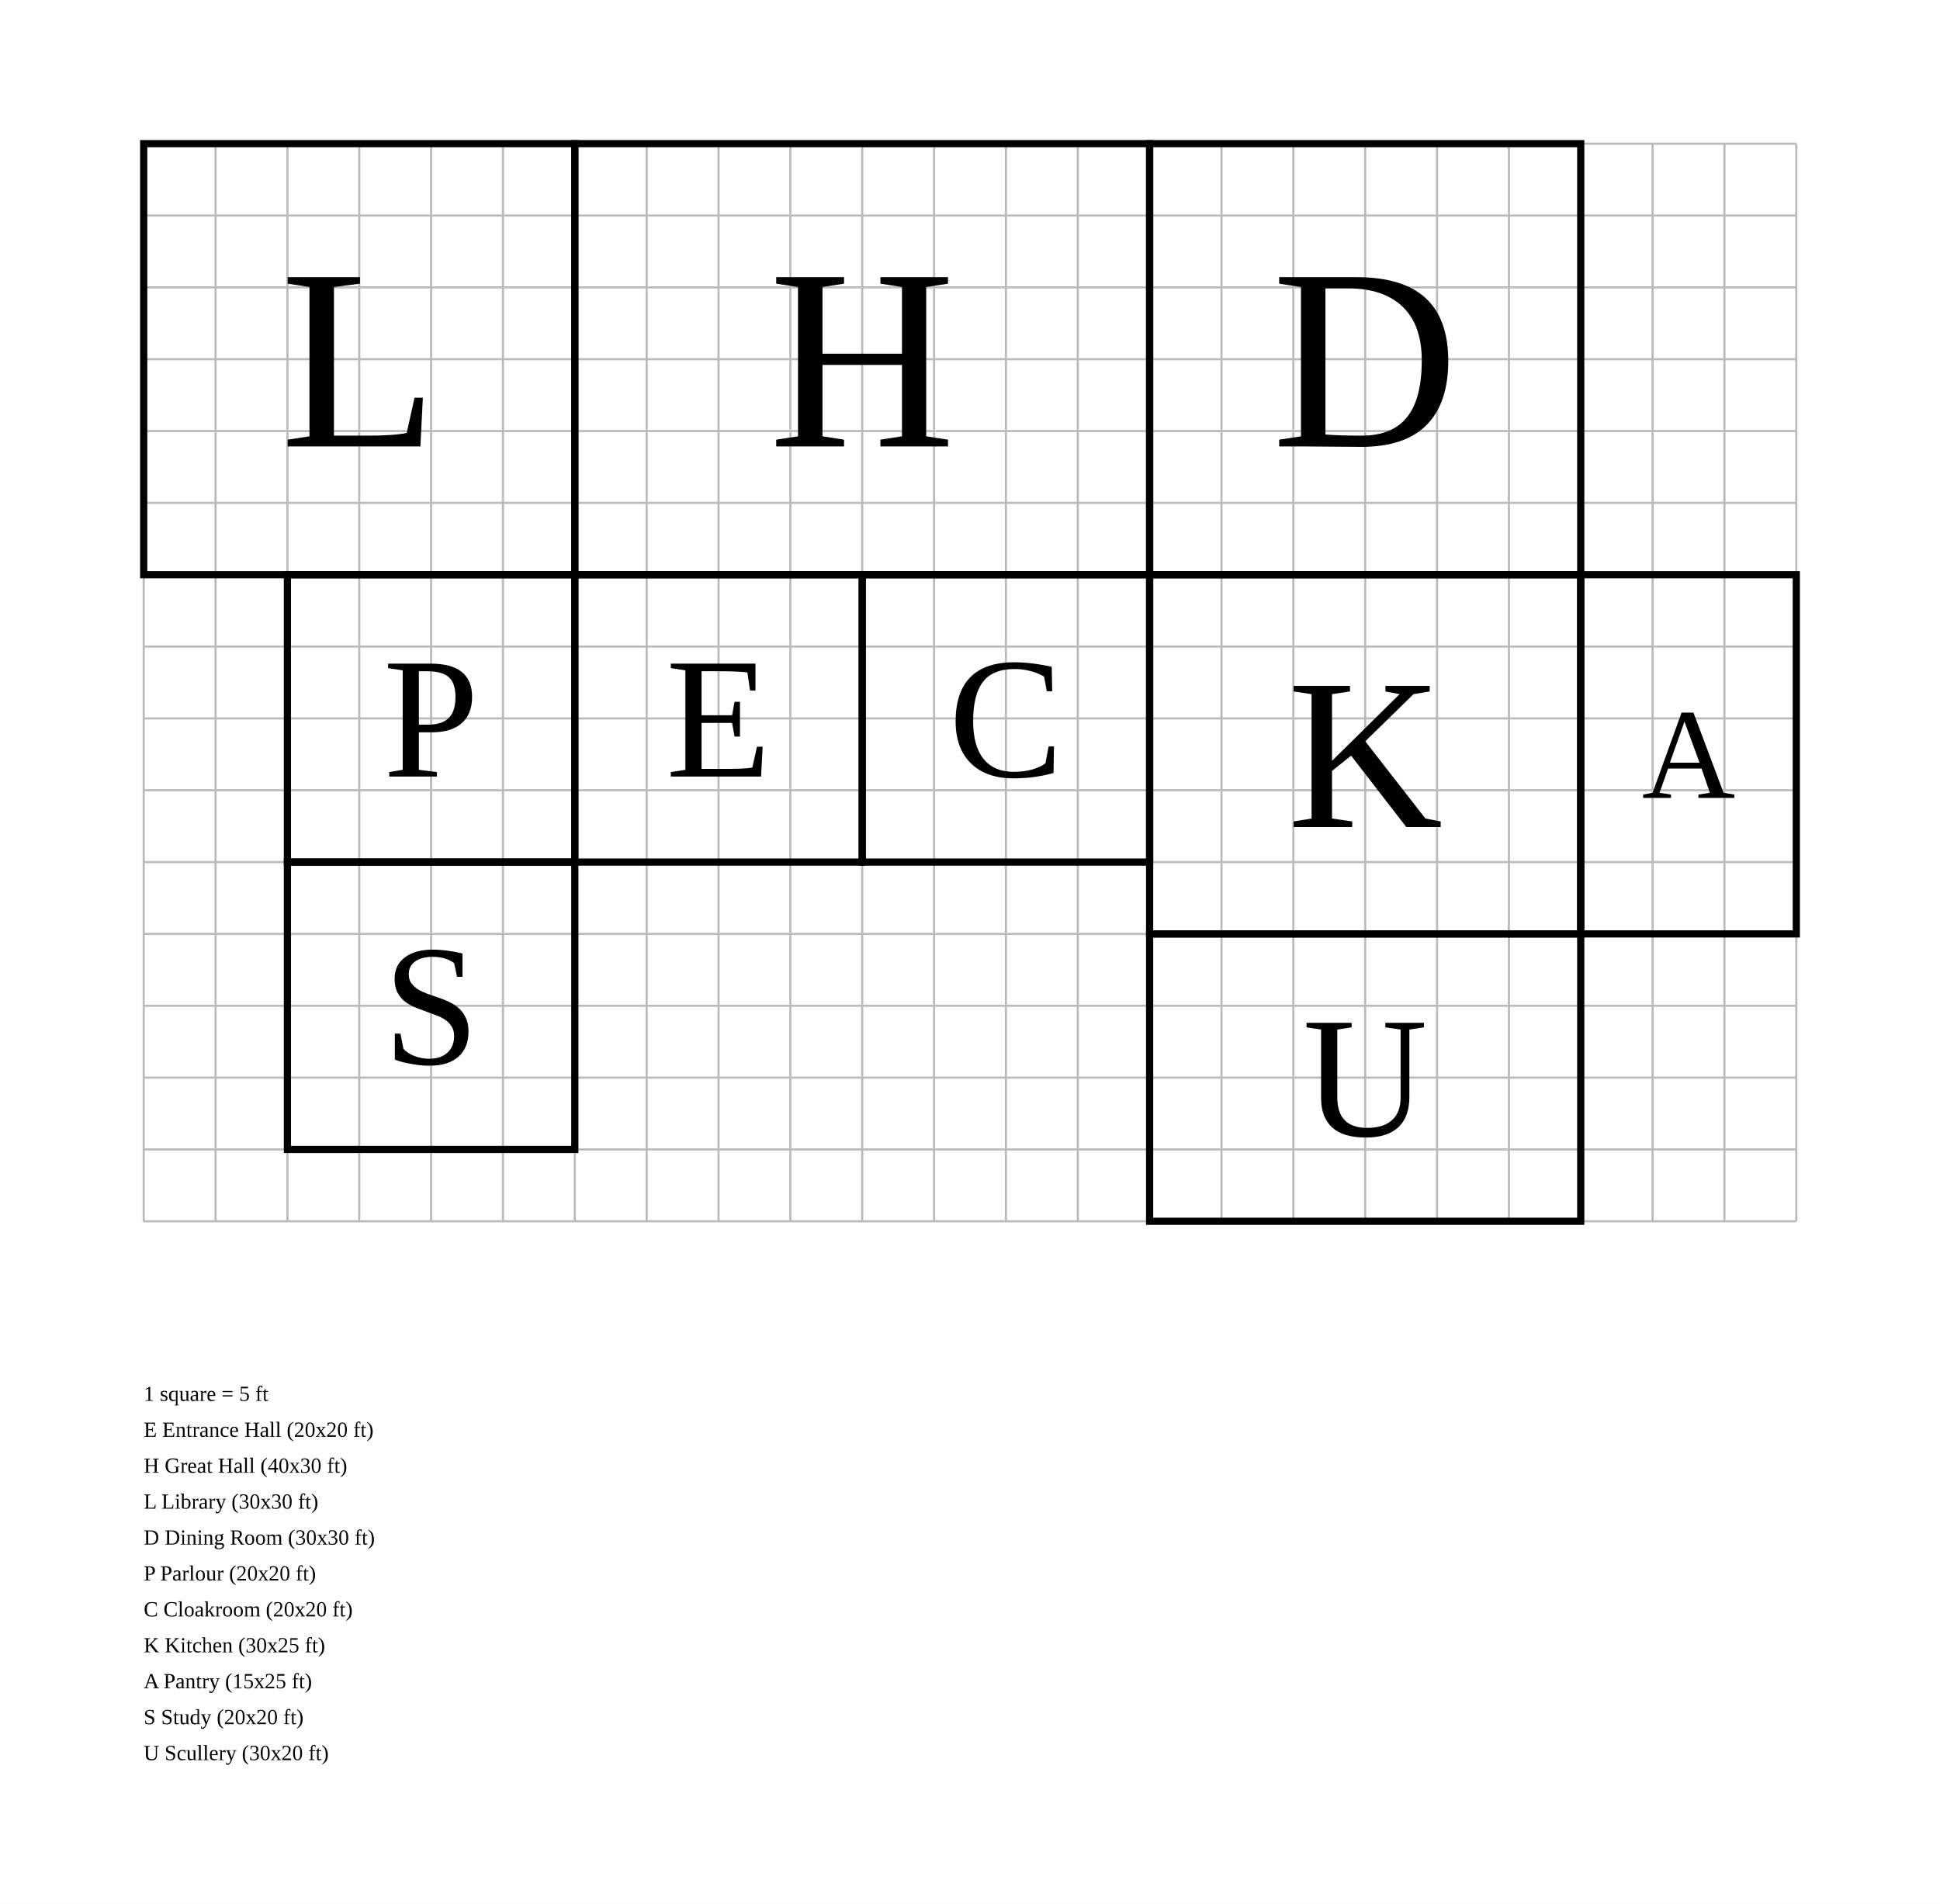
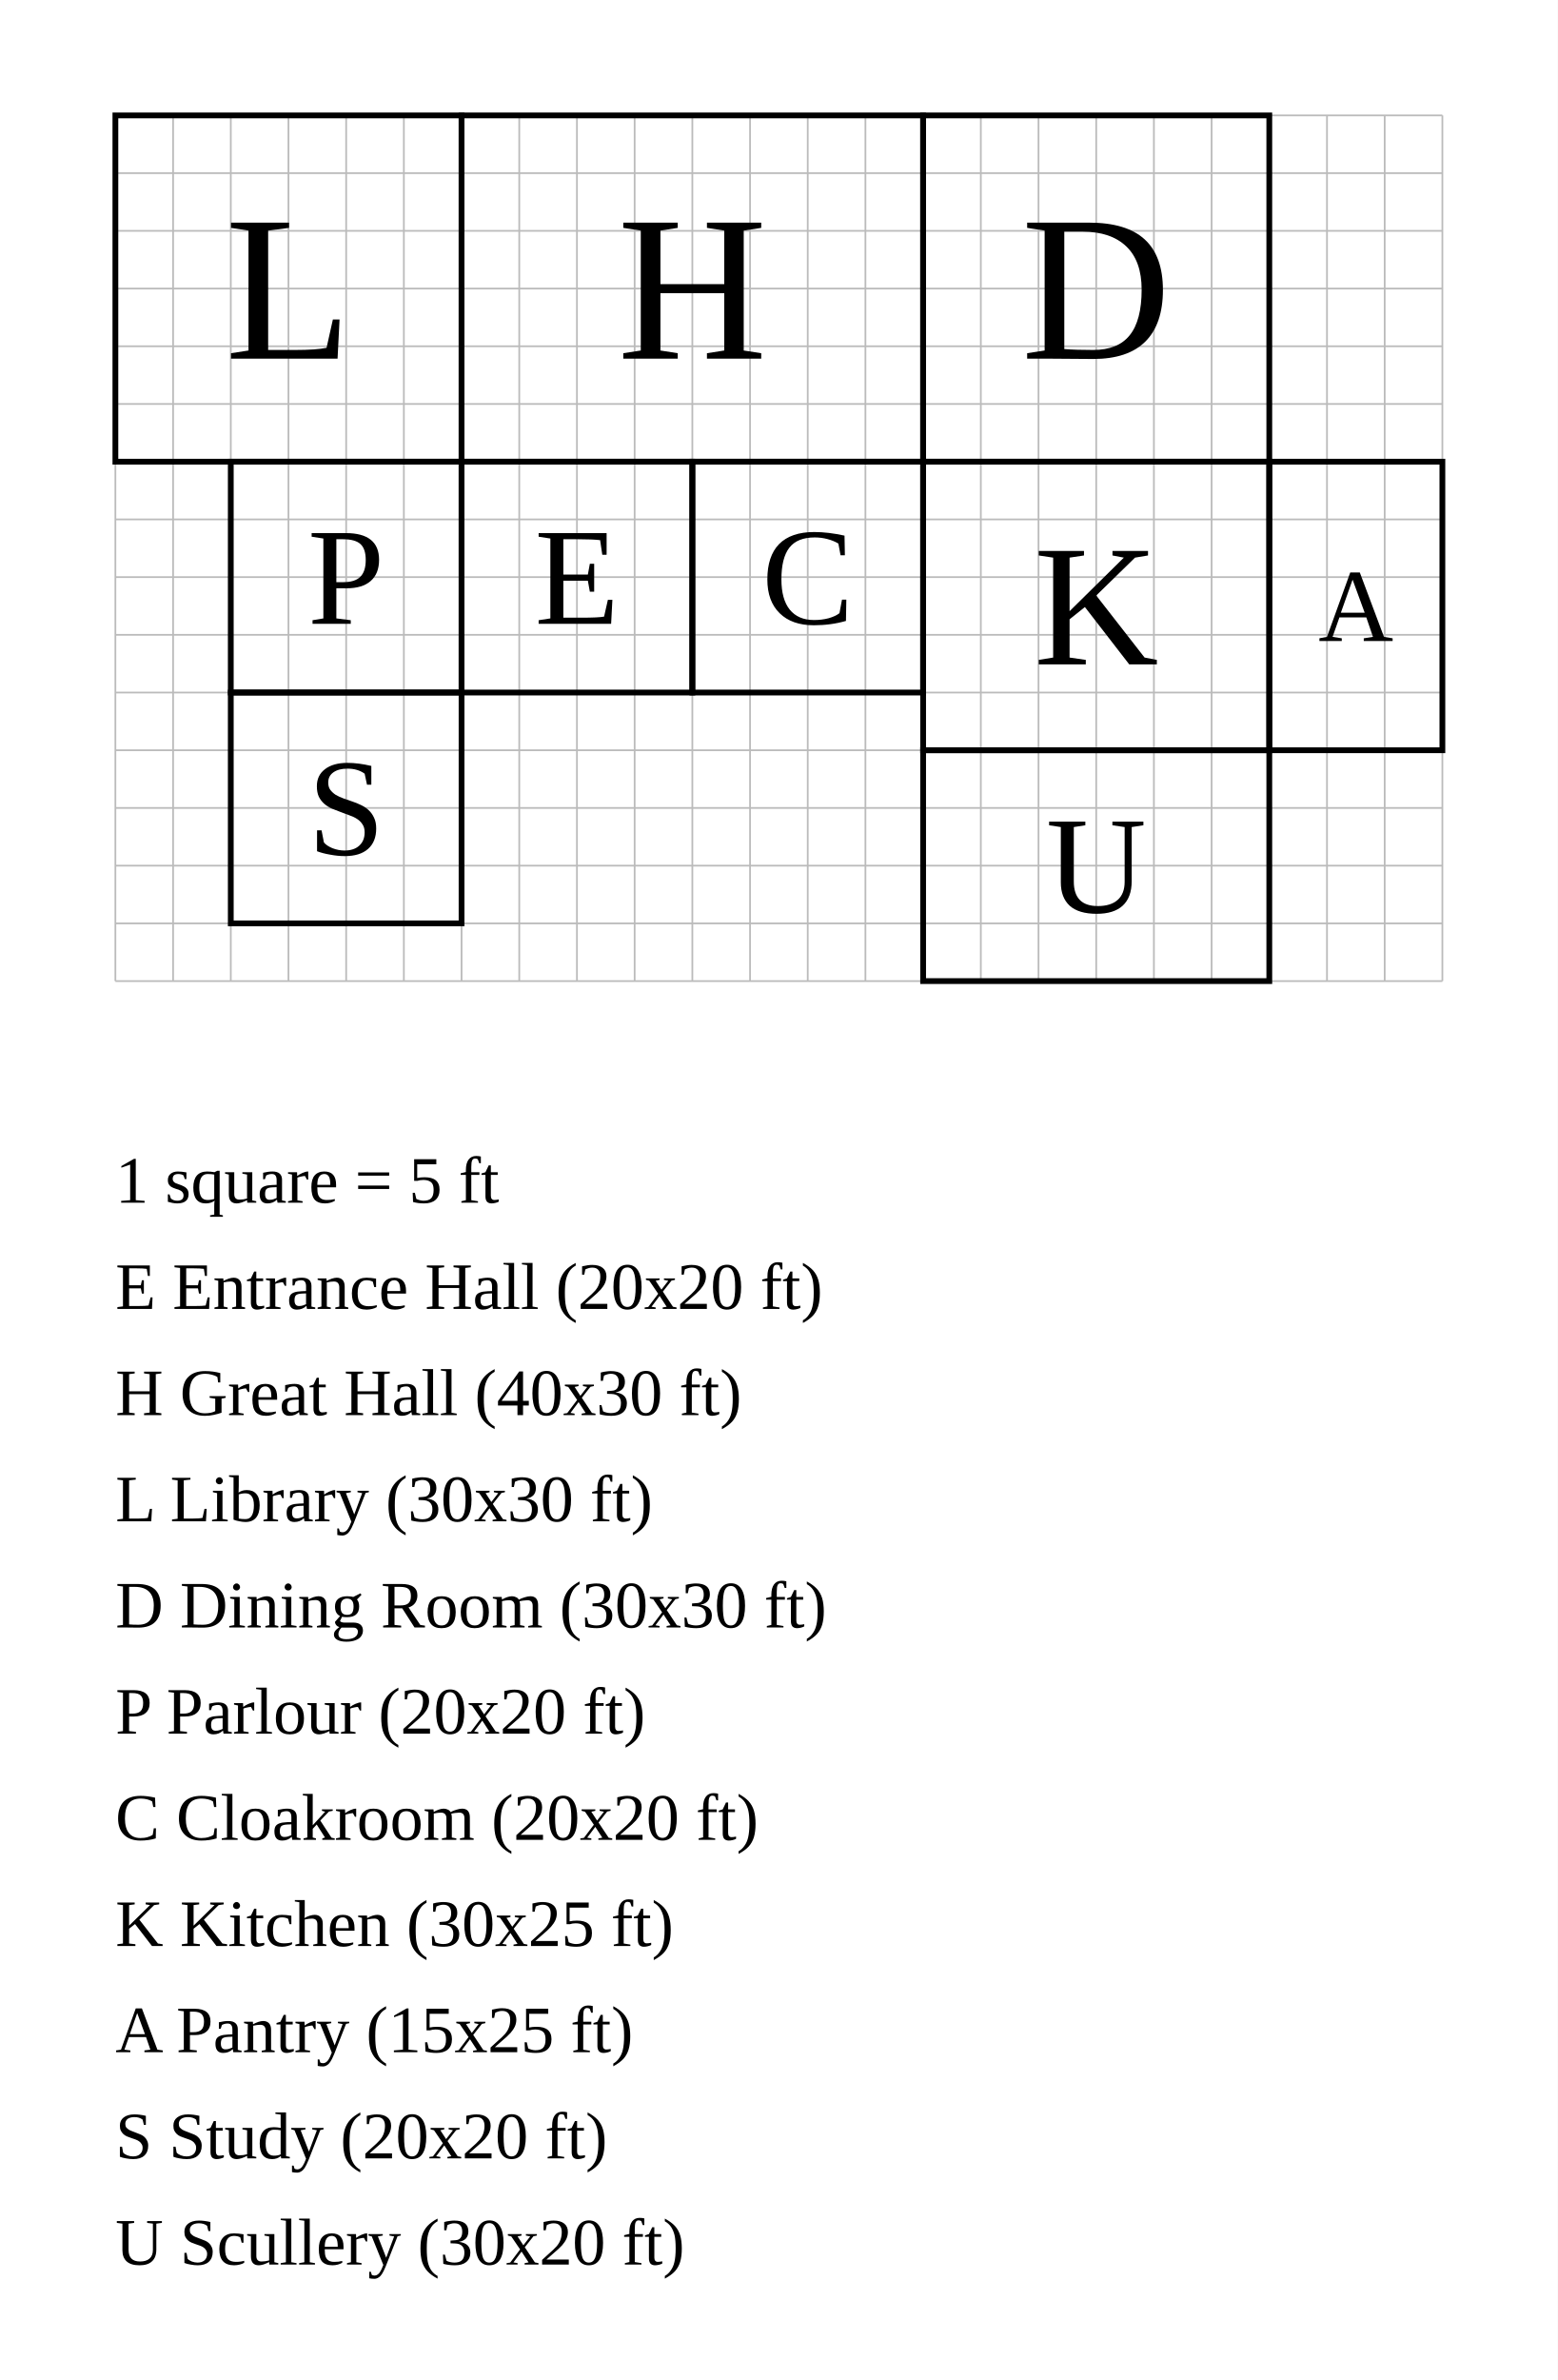
- <svg xmlns="http://www.w3.org/2000/svg" width="1350" height="1325" viewBox="-40 -40 135 132.5">
-   <rect x="-40" y="-40" width="135" height="132.5" fill="white" />
+ <svg xmlns="http://www.w3.org/2000/svg" width="1350" height="2062" viewBox="-40 -40 135 206.2">
+   <rect x="-40" y="-40" width="135" height="206.2" fill="white" />
  <g stroke="#bbb" stroke-width="0.15">
    <line x1="-30" y1="-30" x2="-30" y2="45" />
    <line x1="-25" y1="-30" x2="-25" y2="45" />
    <line x1="-20" y1="-30" x2="-20" y2="45" />
    <line x1="-15" y1="-30" x2="-15" y2="45" />
    <line x1="-10" y1="-30" x2="-10" y2="45" />
    <line x1="-5" y1="-30" x2="-5" y2="45" />
    <line x1="0" y1="-30" x2="0" y2="45" />
    <line x1="5" y1="-30" x2="5" y2="45" />
    <line x1="10" y1="-30" x2="10" y2="45" />
    <line x1="15" y1="-30" x2="15" y2="45" />
    <line x1="20" y1="-30" x2="20" y2="45" />
    <line x1="25" y1="-30" x2="25" y2="45" />
    <line x1="30" y1="-30" x2="30" y2="45" />
    <line x1="35" y1="-30" x2="35" y2="45" />
    <line x1="40" y1="-30" x2="40" y2="45" />
    <line x1="45" y1="-30" x2="45" y2="45" />
    <line x1="50" y1="-30" x2="50" y2="45" />
    <line x1="55" y1="-30" x2="55" y2="45" />
    <line x1="60" y1="-30" x2="60" y2="45" />
    <line x1="65" y1="-30" x2="65" y2="45" />
    <line x1="70" y1="-30" x2="70" y2="45" />
    <line x1="75" y1="-30" x2="75" y2="45" />
    <line x1="80" y1="-30" x2="80" y2="45" />
    <line x1="85" y1="-30" x2="85" y2="45" />
    <line x1="-30" y1="-30" x2="85" y2="-30" />
    <line x1="-30" y1="-25" x2="85" y2="-25" />
    <line x1="-30" y1="-20" x2="85" y2="-20" />
    <line x1="-30" y1="-15" x2="85" y2="-15" />
    <line x1="-30" y1="-10" x2="85" y2="-10" />
    <line x1="-30" y1="-5" x2="85" y2="-5" />
    <line x1="-30" y1="0" x2="85" y2="0" />
    <line x1="-30" y1="5" x2="85" y2="5" />
    <line x1="-30" y1="10" x2="85" y2="10" />
    <line x1="-30" y1="15" x2="85" y2="15" />
    <line x1="-30" y1="20" x2="85" y2="20" />
    <line x1="-30" y1="25" x2="85" y2="25" />
    <line x1="-30" y1="30" x2="85" y2="30" />
    <line x1="-30" y1="35" x2="85" y2="35" />
    <line x1="-30" y1="40" x2="85" y2="40" />
    <line x1="-30" y1="45" x2="85" y2="45" />
  </g>
  <rect data-room="entrance" x="0" y="0" width="20" height="20" fill="none" stroke="black" stroke-width="0.5" />
  <text data-room="entrance" x="10" y="10" text-anchor="middle" dominant-baseline="central" font-size="12">E</text>
  <rect data-room="hall" x="0" y="-30" width="40" height="30" fill="none" stroke="black" stroke-width="0.5" />
  <text data-room="hall" x="20" y="-15" text-anchor="middle" dominant-baseline="central" font-size="18">H</text>
  <rect data-room="library" x="-30" y="-30" width="30" height="30" fill="none" stroke="black" stroke-width="0.5" />
  <text data-room="library" x="-15" y="-15" text-anchor="middle" dominant-baseline="central" font-size="18">L</text>
  <rect data-room="dining" x="40" y="-30" width="30" height="30" fill="none" stroke="black" stroke-width="0.5" />
  <text data-room="dining" x="55" y="-15" text-anchor="middle" dominant-baseline="central" font-size="18">D</text>
  <rect data-room="parlour" x="-20" y="0" width="20" height="20" fill="none" stroke="black" stroke-width="0.5" />
  <text data-room="parlour" x="-10" y="10" text-anchor="middle" dominant-baseline="central" font-size="12">P</text>
  <rect data-room="cloak" x="20" y="0" width="20" height="20" fill="none" stroke="black" stroke-width="0.5" />
  <text data-room="cloak" x="30" y="10" text-anchor="middle" dominant-baseline="central" font-size="12">C</text>
  <rect data-room="kitchen" x="40" y="0" width="30" height="25" fill="none" stroke="black" stroke-width="0.5" />
  <text data-room="kitchen" x="55" y="12.5" text-anchor="middle" dominant-baseline="central" font-size="15">K</text>
  <rect data-room="pantry" x="70" y="0" width="15" height="25" fill="none" stroke="black" stroke-width="0.5" />
  <text data-room="pantry" x="77.5" y="12.5" text-anchor="middle" dominant-baseline="central" font-size="9">A</text>
  <rect data-room="study" x="-20" y="20" width="20" height="20" fill="none" stroke="black" stroke-width="0.5" />
  <text data-room="study" x="-10" y="30" text-anchor="middle" dominant-baseline="central" font-size="12">S</text>
  <rect data-room="scullery" x="40" y="25" width="30" height="20" fill="none" stroke="black" stroke-width="0.5" />
  <text data-room="scullery" x="55" y="35" text-anchor="middle" dominant-baseline="central" font-size="12">U</text>
-   <text class="scale" x="-30" y="57.5" font-size="1.5">1 square = 5 ft</text>
-   <text class="key" x="-30" y="60" font-size="1.5">E  Entrance Hall  (20x20 ft)</text>
-   <text class="key" x="-30" y="62.5" font-size="1.5">H  Great Hall  (40x30 ft)</text>
-   <text class="key" x="-30" y="65" font-size="1.5">L  Library  (30x30 ft)</text>
-   <text class="key" x="-30" y="67.5" font-size="1.5">D  Dining Room  (30x30 ft)</text>
-   <text class="key" x="-30" y="70" font-size="1.5">P  Parlour  (20x20 ft)</text>
-   <text class="key" x="-30" y="72.5" font-size="1.5">C  Cloakroom  (20x20 ft)</text>
-   <text class="key" x="-30" y="75" font-size="1.5">K  Kitchen  (30x25 ft)</text>
-   <text class="key" x="-30" y="77.5" font-size="1.5">A  Pantry  (15x25 ft)</text>
-   <text class="key" x="-30" y="80" font-size="1.5">S  Study  (20x20 ft)</text>
-   <text class="key" x="-30" y="82.5" font-size="1.5">U  Scullery  (30x20 ft)</text>
+   <text class="scale" x="-30" y="64.2" font-size="5.75">1 square = 5 ft</text>
+   <text class="key" x="-30" y="73.4" font-size="5.75">E  Entrance Hall  (20x20 ft)</text>
+   <text class="key" x="-30" y="82.6" font-size="5.75">H  Great Hall  (40x30 ft)</text>
+   <text class="key" x="-30" y="91.8" font-size="5.75">L  Library  (30x30 ft)</text>
+   <text class="key" x="-30" y="101" font-size="5.75">D  Dining Room  (30x30 ft)</text>
+   <text class="key" x="-30" y="110.2" font-size="5.75">P  Parlour  (20x20 ft)</text>
+   <text class="key" x="-30" y="119.4" font-size="5.75">C  Cloakroom  (20x20 ft)</text>
+   <text class="key" x="-30" y="128.6" font-size="5.75">K  Kitchen  (30x25 ft)</text>
+   <text class="key" x="-30" y="137.8" font-size="5.75">A  Pantry  (15x25 ft)</text>
+   <text class="key" x="-30" y="147" font-size="5.75">S  Study  (20x20 ft)</text>
+   <text class="key" x="-30" y="156.2" font-size="5.75">U  Scullery  (30x20 ft)</text>
</svg>
